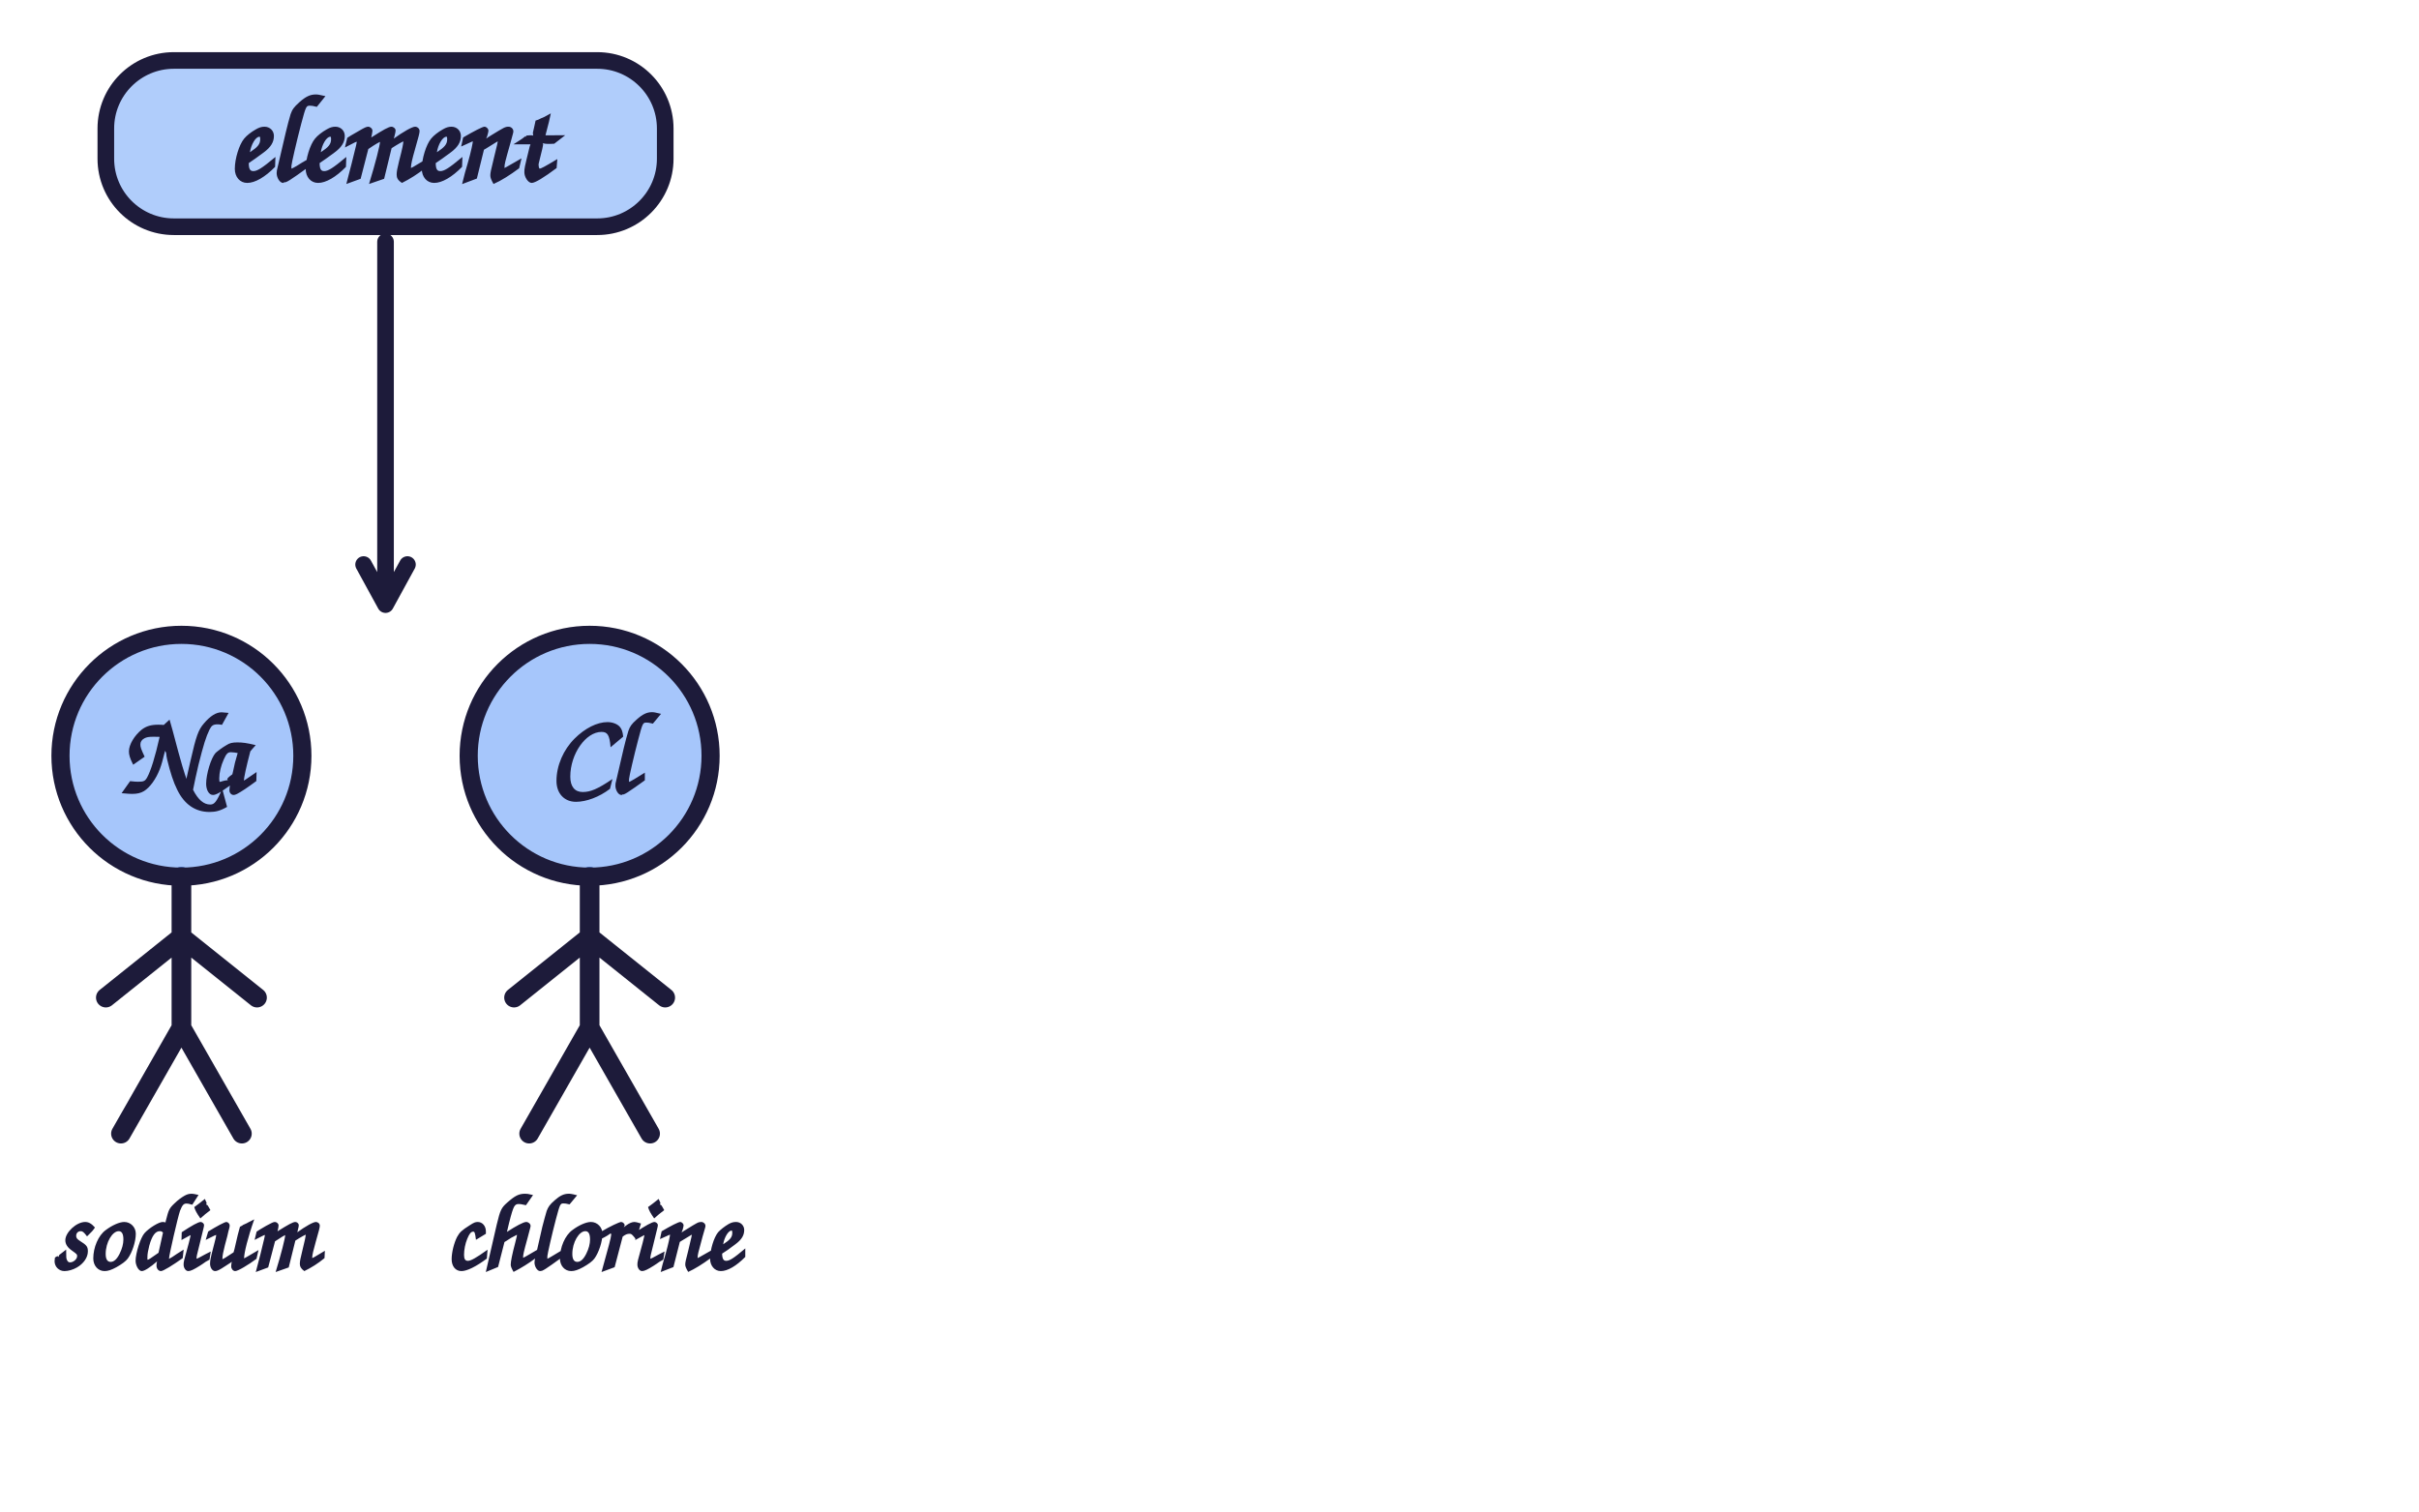
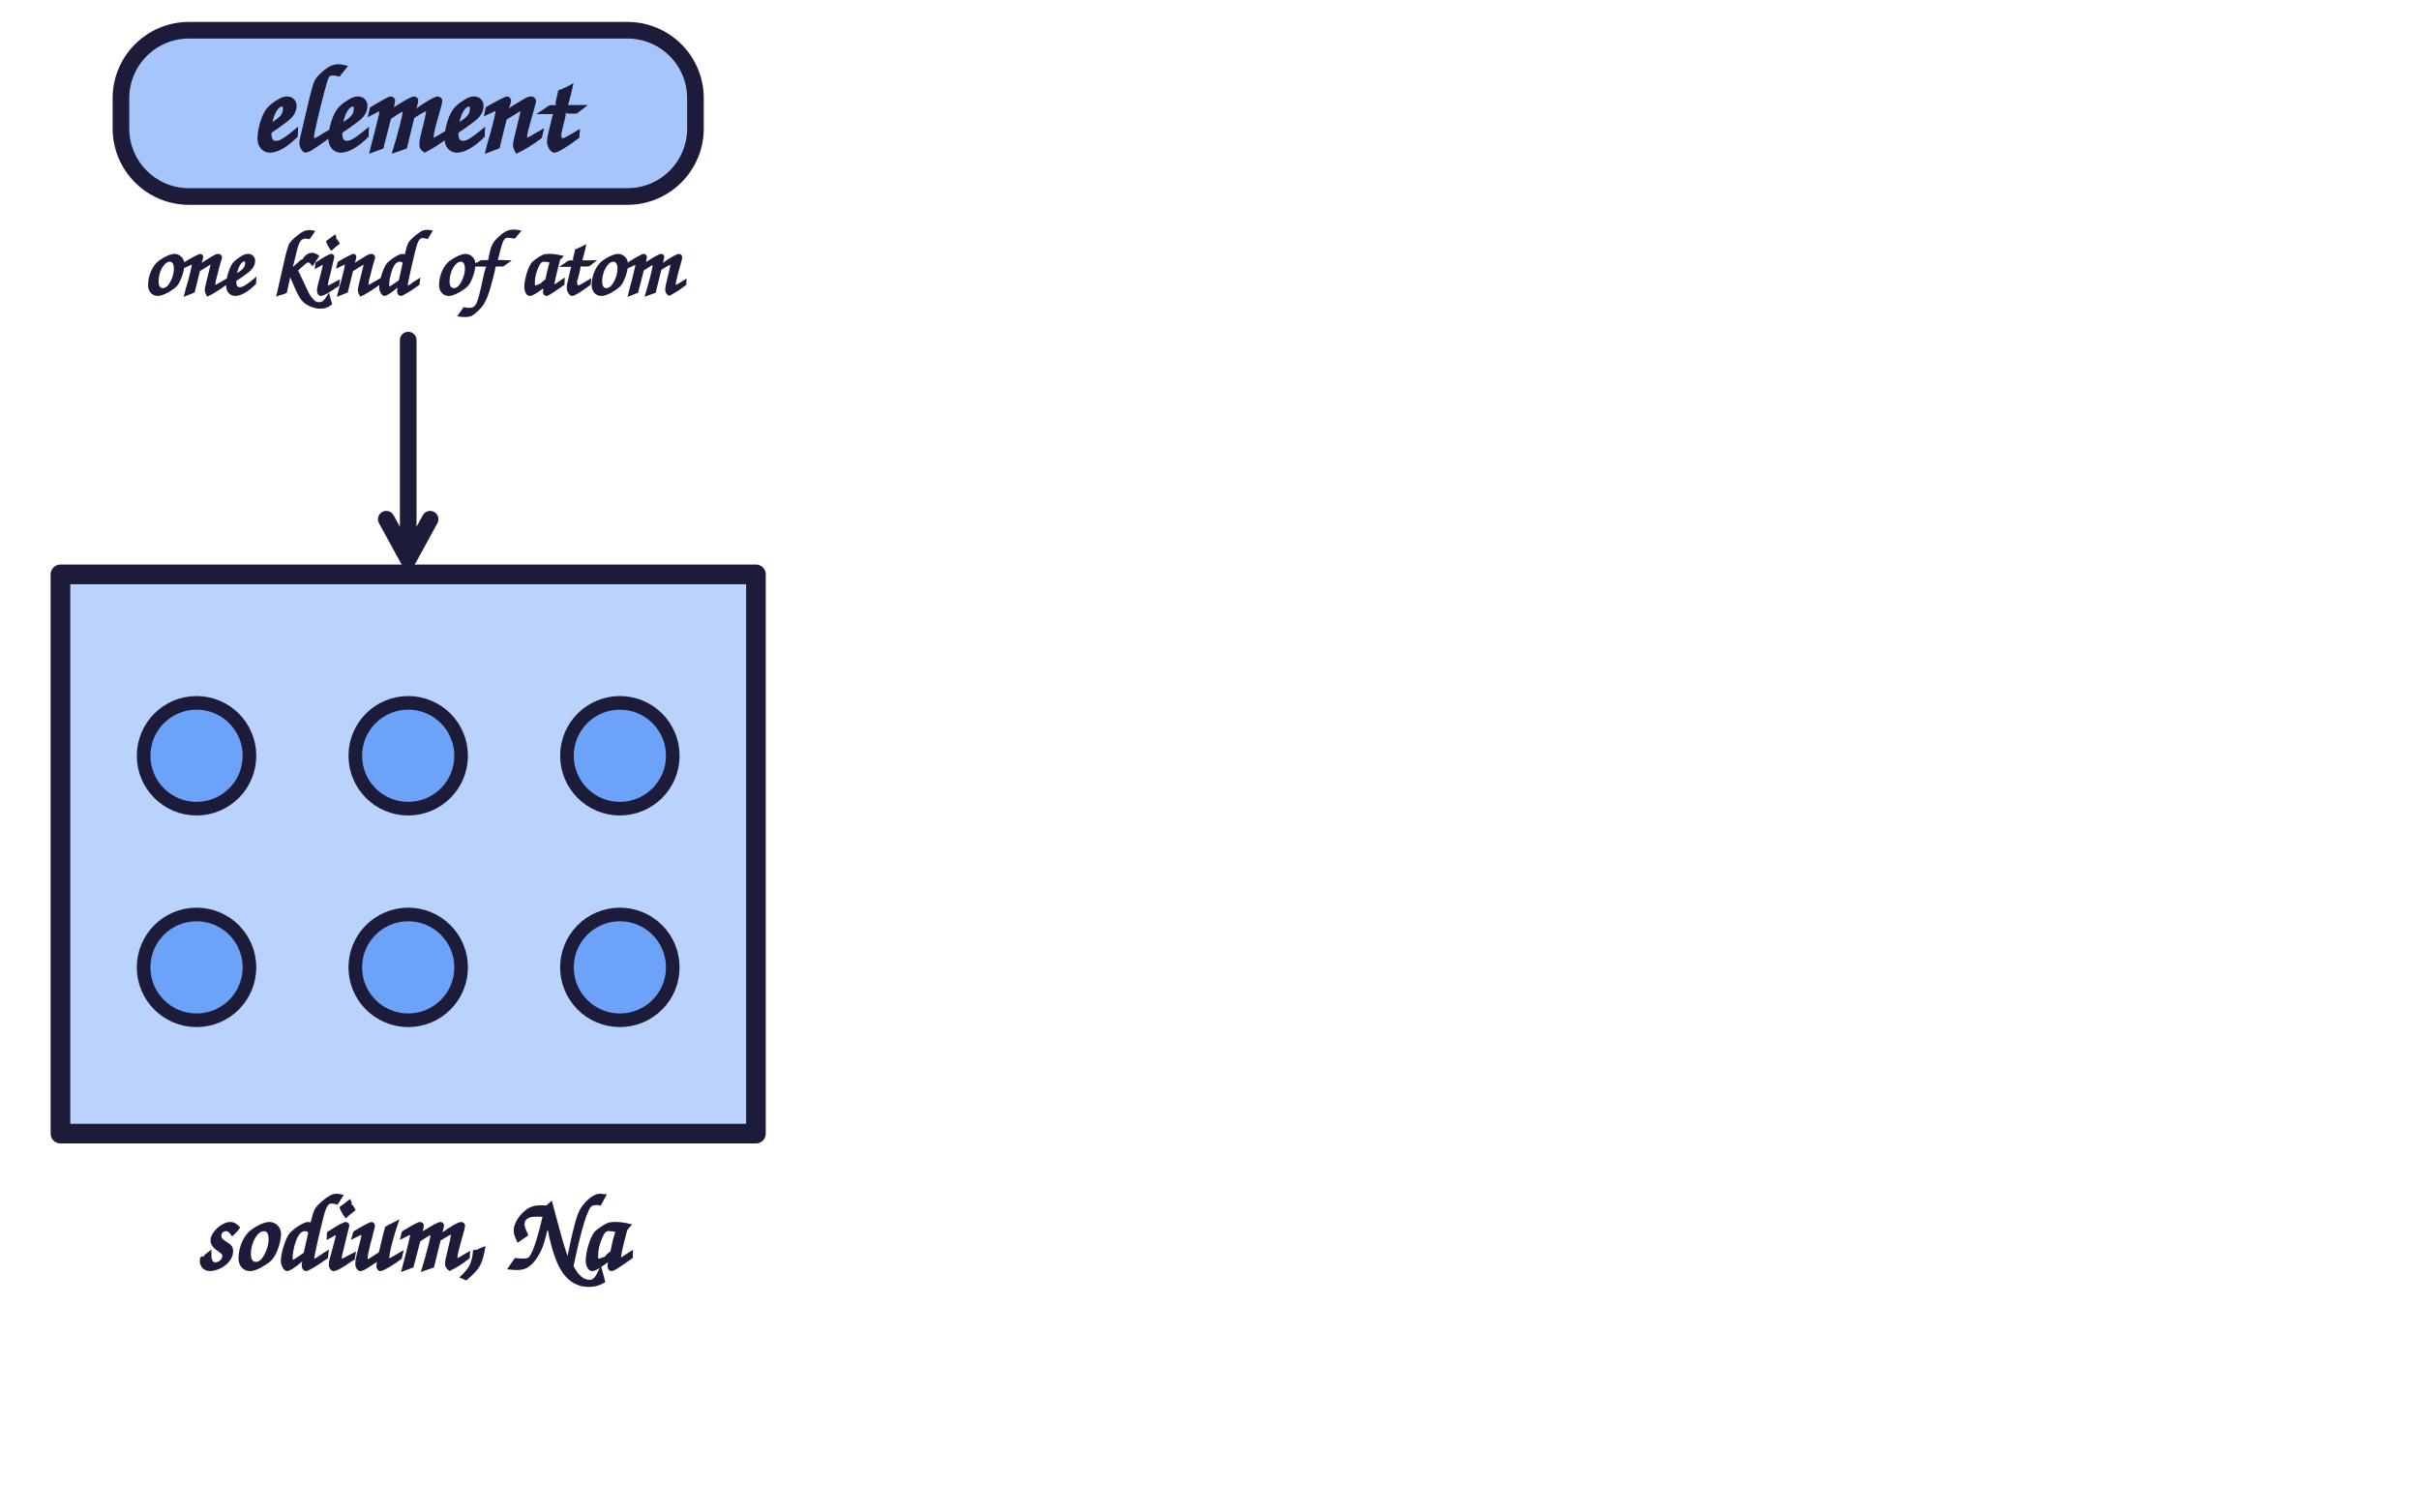
- <svg xmlns="http://www.w3.org/2000/svg" viewBox="0 0 320 200" width="320" height="200" aria-label="Two singles with atom heads, sodium and chlorine, labelled element in blue">
-   <g data-part="sodium">
-     <path d="M24 116L24 136M16 150L24 136L32 150M24 124L14 132M24 124L34 132" fill="none" stroke="#1d1b3a" stroke-linecap="round" stroke-linejoin="round" stroke-width="2.6" />
-     <circle cx="24" cy="100" r="16" fill="#3b82f6" fill-opacity="0.45" stroke="#1d1b3a" stroke-linecap="round" stroke-linejoin="round" stroke-width="2.4" />
-     <text x="24" y="105" font-family="Caveat, cursive" font-size="15" font-weight="700" fill="#1d1b3a" text-anchor="middle">Na</text>
-     <text x="24" y="168" font-family="Caveat, cursive" font-size="14" font-weight="700" fill="#1d1b3a" text-anchor="middle">sodium</text>
+ <svg xmlns="http://www.w3.org/2000/svg" viewBox="0 0 320 200" width="320" height="200" aria-label="An element: a box of one kind of atom, sodium, labelled element in blue">
+   <g data-part="element-box">
+     <path d="M8 76L100 76L100 150L8 150Z" fill="#3b82f6" fill-opacity="0.35" stroke="#1d1b3a" stroke-linecap="round" stroke-linejoin="round" stroke-width="2.6" />
+     <circle cx="26" cy="100" r="7" fill="#3b82f6" fill-opacity="0.6" stroke="#1d1b3a" stroke-linecap="round" stroke-linejoin="round" stroke-width="1.8" />
+     <circle cx="26" cy="128" r="7" fill="#3b82f6" fill-opacity="0.6" stroke="#1d1b3a" stroke-linecap="round" stroke-linejoin="round" stroke-width="1.8" />
+     <circle cx="54" cy="100" r="7" fill="#3b82f6" fill-opacity="0.6" stroke="#1d1b3a" stroke-linecap="round" stroke-linejoin="round" stroke-width="1.8" />
+     <circle cx="54" cy="128" r="7" fill="#3b82f6" fill-opacity="0.6" stroke="#1d1b3a" stroke-linecap="round" stroke-linejoin="round" stroke-width="1.8" />
+     <circle cx="82" cy="100" r="7" fill="#3b82f6" fill-opacity="0.6" stroke="#1d1b3a" stroke-linecap="round" stroke-linejoin="round" stroke-width="1.8" />
+     <circle cx="82" cy="128" r="7" fill="#3b82f6" fill-opacity="0.6" stroke="#1d1b3a" stroke-linecap="round" stroke-linejoin="round" stroke-width="1.8" />
  </g>
-   <g data-part="chlorine">
-     <path d="M78 116L78 136M70 150L78 136L86 150M78 124L68 132M78 124L88 132" fill="none" stroke="#1d1b3a" stroke-linecap="round" stroke-linejoin="round" stroke-width="2.6" />
-     <circle cx="78" cy="100" r="16" fill="#3b82f6" fill-opacity="0.45" stroke="#1d1b3a" stroke-linecap="round" stroke-linejoin="round" stroke-width="2.4" />
-     <text x="78" y="105" font-family="Caveat, cursive" font-size="15" font-weight="700" fill="#1d1b3a" text-anchor="middle">Cl</text>
-     <text x="78" y="168" font-family="Caveat, cursive" font-size="14" font-weight="700" fill="#1d1b3a" text-anchor="middle">chlorine</text>
+   <text x="54" y="168" font-family="Caveat, cursive" font-size="14" font-weight="700" fill="#1d1b3a" text-anchor="middle">sodium, Na</text>
+   <g data-part="element-tag">
+     <rect x="16" y="4" width="76" height="22" rx="9" fill="#3b82f6" fill-opacity="0.45" stroke="#1d1b3a" stroke-linecap="round" stroke-linejoin="round" stroke-width="2.2" />
+     <text x="54" y="20" font-family="Caveat, cursive" font-size="16" font-weight="700" fill="#1d1b3a" text-anchor="middle">element</text>
+     <text x="54" y="39" font-family="Caveat, cursive" font-size="12" font-weight="700" fill="#1d1b3a" text-anchor="middle">one kind of atom</text>
  </g>
-   <g data-part="element-tag">
-     <rect x="14" y="8" width="74" height="22" rx="9" fill="#3b82f6" fill-opacity="0.4" stroke="#1d1b3a" stroke-linecap="round" stroke-linejoin="round" stroke-width="2.2" />
-     <text x="51" y="24" font-family="Caveat, cursive" font-size="16" font-weight="700" fill="#1d1b3a" text-anchor="middle">element</text>
-   </g>
-   <path d="M51 32L51 80M48.1 74.7L51 80L53.9 74.7" fill="none" stroke="#1d1b3a" stroke-linecap="round" stroke-linejoin="round" stroke-width="2.2" />
+   <path d="M54 45L54 74M51.1 68.7L54 74L56.9 68.7" fill="none" stroke="#1d1b3a" stroke-linecap="round" stroke-linejoin="round" stroke-width="2.2" />
</svg>
